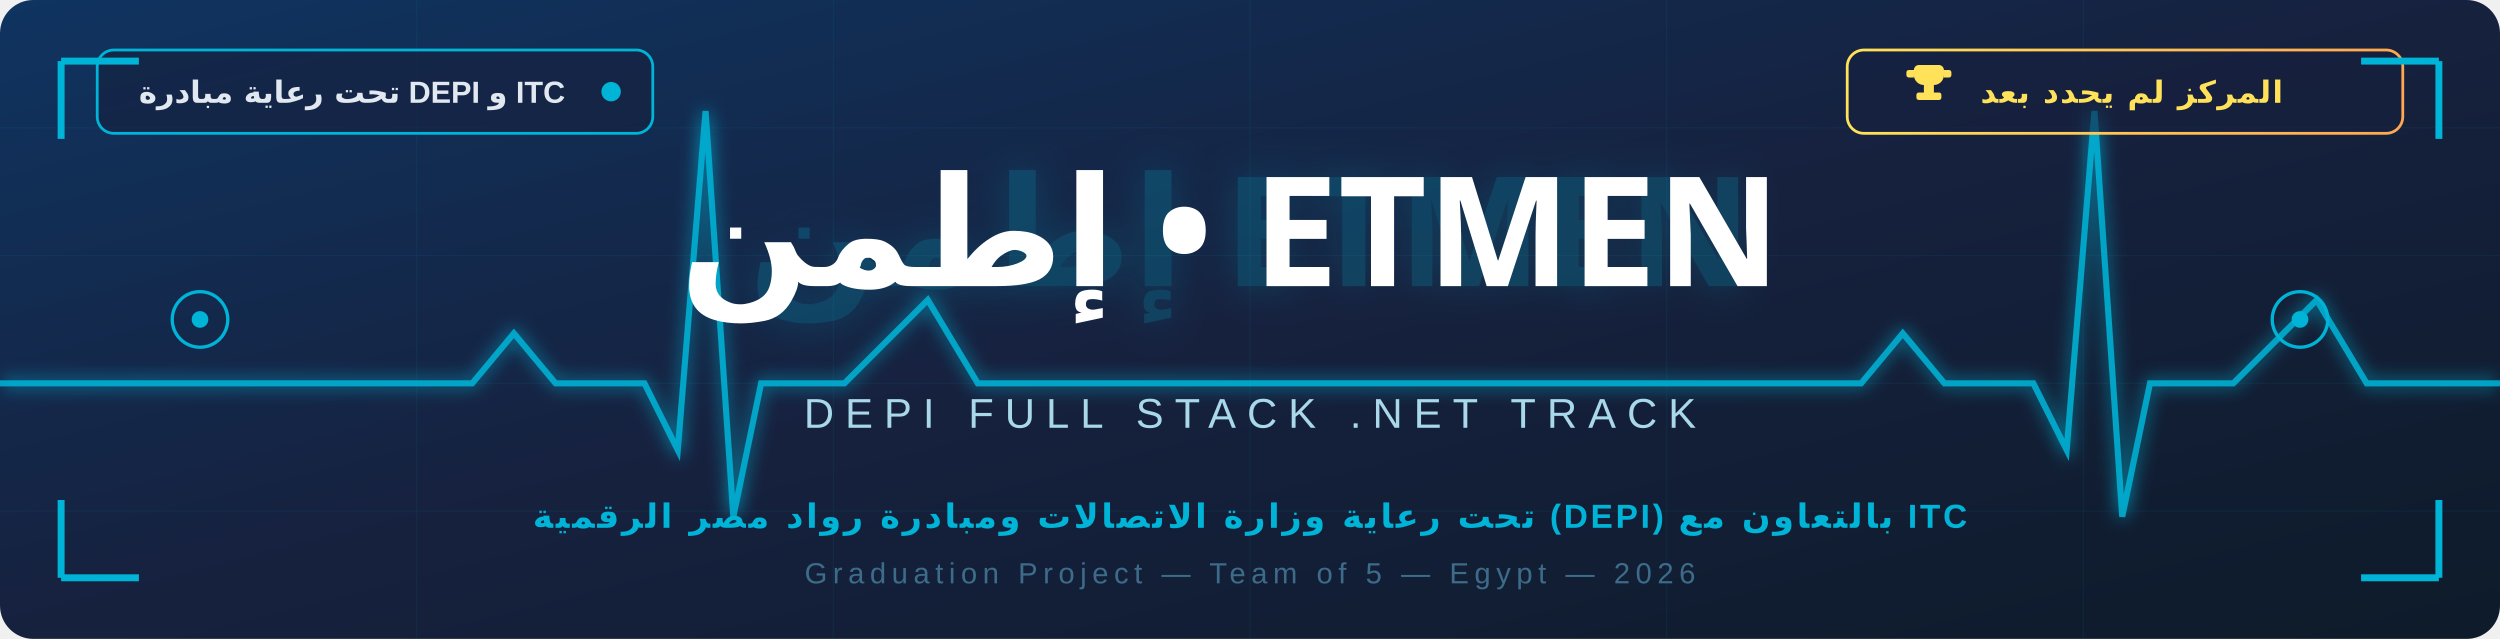
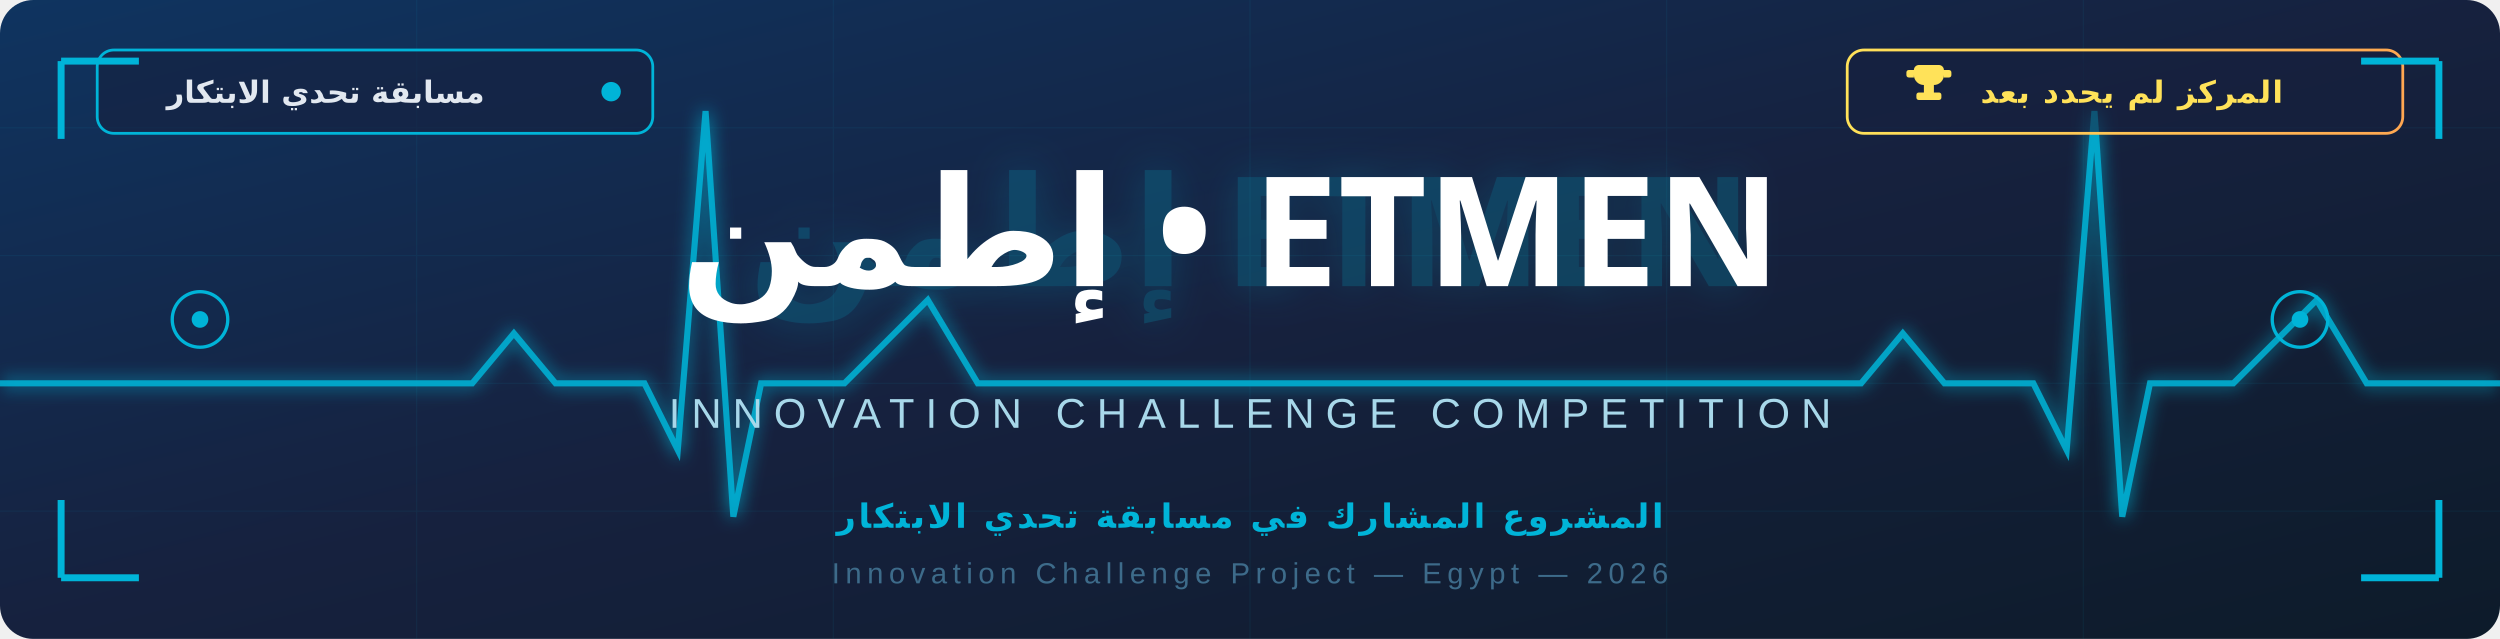
<svg xmlns="http://www.w3.org/2000/svg" width="900" height="230" viewBox="0 0 900 230">
  <defs>
    <linearGradient id="bgG" x1="0%" y1="0%" x2="100%" y2="100%">
      <stop offset="0%" stop-color="#0f3460" />
      <stop offset="50%" stop-color="#16213e" />
      <stop offset="100%" stop-color="#0d1b2a" />
    </linearGradient>
    <filter id="ecgGlow" x="-5%" y="-50%" width="110%" height="200%">
      <feGaussianBlur in="SourceGraphic" stdDeviation="3" result="blur" />
      <feMerge>
        <feMergeNode in="blur" />
        <feMergeNode in="SourceGraphic" />
      </feMerge>
    </filter>
    <filter id="txtGlow" x="-10%" y="-30%" width="120%" height="160%">
      <feGaussianBlur in="SourceGraphic" stdDeviation="7" result="blur" />
      <feMerge>
        <feMergeNode in="blur" />
        <feMergeNode in="SourceGraphic" />
      </feMerge>
    </filter>
    <clipPath id="clip">
      <rect width="900" height="230" rx="12" />
    </clipPath>
    <linearGradient id="goldGrad" x1="0%" y1="0%" x2="100%" y2="0%">
      <stop offset="0%" stop-color="#ffe259" />
      <stop offset="100%" stop-color="#ffa751" />
    </linearGradient>
  </defs>
  <rect width="900" height="230" fill="url(#bgG)" rx="12" />
  <g clip-path="url(#clip)" stroke="#00B4D8" stroke-width="0.4" opacity="0.07">
    <line x1="0" y1="46" x2="900" y2="46" />
    <line x1="0" y1="92" x2="900" y2="92" />
    <line x1="0" y1="138" x2="900" y2="138" />
    <line x1="0" y1="184" x2="900" y2="184" />
    <line x1="150" y1="0" x2="150" y2="230" />
    <line x1="300" y1="0" x2="300" y2="230" />
    <line x1="450" y1="0" x2="450" y2="230" />
    <line x1="600" y1="0" x2="600" y2="230" />
    <line x1="750" y1="0" x2="750" y2="230" />
  </g>
  <g clip-path="url(#clip)" filter="url(#ecgGlow)">
    <path d="M-500,138 L-330,138 L-315,120 L-300,138 L-268,138 L-256,162 L-246,40 L-236,186 L-226,138 L-196,138 L-166,108 L-148,138              L0,138 L170,138 L185,120 L200,138 L232,138 L244,162 L254,40 L264,186 L274,138 L304,138 L334,108 L352,138              L500,138 L670,138 L685,120 L700,138 L732,138 L744,162 L754,40 L764,186 L774,138 L804,138 L834,108 L852,138              L1000,138 L1170,138 L1185,120 L1200,138 L1232,138 L1244,162 L1254,40 L1264,186 L1274,138 L1304,138 L1334,108 L1352,138 L1500,138" fill="none" stroke="#00B4D8" stroke-width="2.2" opacity="0.85">
      <animateTransform attributeName="transform" type="translate" from="0,0" to="500,0" dur="4s" repeatCount="indefinite" />
    </path>
  </g>
  <circle cx="72" cy="115" r="3" fill="#00B4D8">
    <animate attributeName="r" values="2;5;2" dur="3s" repeatCount="indefinite" />
    <animate attributeName="opacity" values="0.2;1;0.2" dur="3s" repeatCount="indefinite" />
  </circle>
  <circle cx="72" cy="115" r="10" fill="none" stroke="#00B4D8" stroke-width="1.2">
    <animate attributeName="r" values="6;22;6" dur="3s" repeatCount="indefinite" />
    <animate attributeName="opacity" values="0.5;0;0.5" dur="3s" repeatCount="indefinite" />
  </circle>
  <circle cx="828" cy="115" r="3" fill="#00B4D8">
    <animate attributeName="r" values="2;5;2" dur="3s" begin="1.5s" repeatCount="indefinite" />
    <animate attributeName="opacity" values="0.2;1;0.2" dur="3s" begin="1.5s" repeatCount="indefinite" />
  </circle>
  <circle cx="828" cy="115" r="10" fill="none" stroke="#00B4D8" stroke-width="1.2">
    <animate attributeName="r" values="6;22;6" dur="3s" begin="1.5s" repeatCount="indefinite" />
    <animate attributeName="opacity" values="0.5;0;0.5" dur="3s" begin="1.5s" repeatCount="indefinite" />
  </circle>
  <g transform="translate(35, 18)">
    <rect x="0" y="0" width="200" height="30" rx="6" fill="#16213e" fill-opacity="0.6" stroke="#00B4D8" stroke-width="1" />
-     <text x="15" y="19" font-family="Cairo, Arial, sans-serif" font-weight="700" font-size="11" fill="#e2e8f0">تحت رعاية مبادرة DEPI و ITC</text>
+     <text x="25" y="19" font-family="Cairo, Arial, sans-serif" font-weight="700" font-size="11" fill="#e2e8f0">مسابقة تحدي الابتكار</text>
    <circle cx="185" cy="15" r="3.5" fill="#00B4D8">
      <animate attributeName="opacity" values="0.3;1;0.3" dur="1.5s" repeatCount="indefinite" />
    </circle>
  </g>
  <g transform="translate(665, 18)">
    <rect x="0" y="0" width="200" height="30" rx="6" fill="#16213e" fill-opacity="0.6" stroke="url(#goldGrad)" stroke-width="1" />
    <path d="M 12 6 C 10.9 6 10 6.9 10 8 L 10 10 C 10 12.2 11.8 14 14 14 L 14 17 L 12 17 C 11.4 17 11 17.4 11 18 L 11 19 C 11 19.6 11.4 20 12 20 L 20 20 C 20.6 20 21 19.6 21 19 L 21 18 C 21 17.4 20.6 17 20 17 L 18 17 L 18 14 C 20.2 14 22 12.2 22 10 L 22 8 C 22 6.9 21.1 6 20 6 L 12 6 Z M 8 8 L 10 8 L 10 11 L 8 11 C 7.4 11 7 10.6 7 10 L 7 9 C 7 8.4 7.4 8 8 8 Z M 24 8 C 24.6 8 25 8.4 25 9 L 25 10 C 25 10.6 24.6 11 24 11 L 22 11 L 22 8 L 24 8 Z" fill="#ffe259" transform="translate(15, 0) scale(0.9)" />
    <text x="48" y="19" font-family="Cairo, Arial, sans-serif" font-weight="900" font-size="11" fill="#ffe259" letter-spacing="0.5"> المركز لم يحدد بعد  </text>
  </g>
  <text x="450" y="103" font-family="Cairo, Arial Black, Impact, sans-serif" font-size="55" font-weight="900" text-anchor="middle" fill="#00B4D8" opacity="0.22" filter="url(#txtGlow)">إطمن ETMEN</text>
  <text x="450" y="103" font-family="Cairo, Arial Black, Impact, sans-serif" font-size="55" font-weight="900" text-anchor="middle" fill="#FFFFFF">
    إطمن • ETMEN
    <animate attributeName="opacity" values="0.88;1;0.88" dur="4s" repeatCount="indefinite" />
  </text>
  <rect y="116" height="2.5" fill="#00B4D8" rx="1.5">
    <animate attributeName="x" values="390;310;390" dur="4s" repeatCount="indefinite" />
    <animate attributeName="width" values="120;280;120" dur="4s" repeatCount="indefinite" />
    <animate attributeName="opacity" values="0.4;1;0.4" dur="4s" repeatCount="indefinite" />
  </rect>
-   <text x="450" y="154" font-family="Arial, Helvetica, sans-serif" font-size="15" text-anchor="middle" fill="#a8d8ea" letter-spacing="4">DEPI FULL STACK .NET TRACK</text>
+   <text x="450" y="154" font-family="Arial, Helvetica, sans-serif" font-size="15" text-anchor="middle" fill="#a8d8ea" letter-spacing="4">INNOVATION CHALLENGE COMPETITION</text>
  <text x="450" y="190" font-family="Cairo, Arial, sans-serif" font-size="12" font-weight="bold" text-anchor="middle" fill="#00B4D8" letter-spacing="1">
-     تحت رعاية وزارة الاتصالات ومبادرة رواد مصر الرقمية (DEPI) بالتعاون مع ITC
+     المشروع المشارك في مسابقة تحدي الابتكار
  </text>
  <text x="450" y="210" font-family="Arial, Helvetica, sans-serif" font-size="10.5" text-anchor="middle" fill="#3d6b8a" letter-spacing="2">
-     Graduation Project  —  Team of 5  —  Egypt  —  2026
+     Innovation Challenge Project  —  Egypt  —  2026
  </text>
  <g stroke="#00B4D8" stroke-width="2.5" fill="none">
    <path d="M22,22 L22,50 M22,22 L50,22">
      <animate attributeName="opacity" values="0.3;0.8;0.3" dur="3s" repeatCount="indefinite" />
    </path>
    <path d="M878,22 L878,50 M878,22 L850,22">
      <animate attributeName="opacity" values="0.8;0.3;0.8" dur="3s" repeatCount="indefinite" />
    </path>
    <path d="M22,208 L22,180 M22,208 L50,208">
      <animate attributeName="opacity" values="0.5;0.9;0.5" dur="3s" repeatCount="indefinite" />
    </path>
    <path d="M878,208 L878,180 M878,208 L850,208">
      <animate attributeName="opacity" values="0.9;0.5;0.9" dur="3s" repeatCount="indefinite" />
    </path>
  </g>
</svg>
